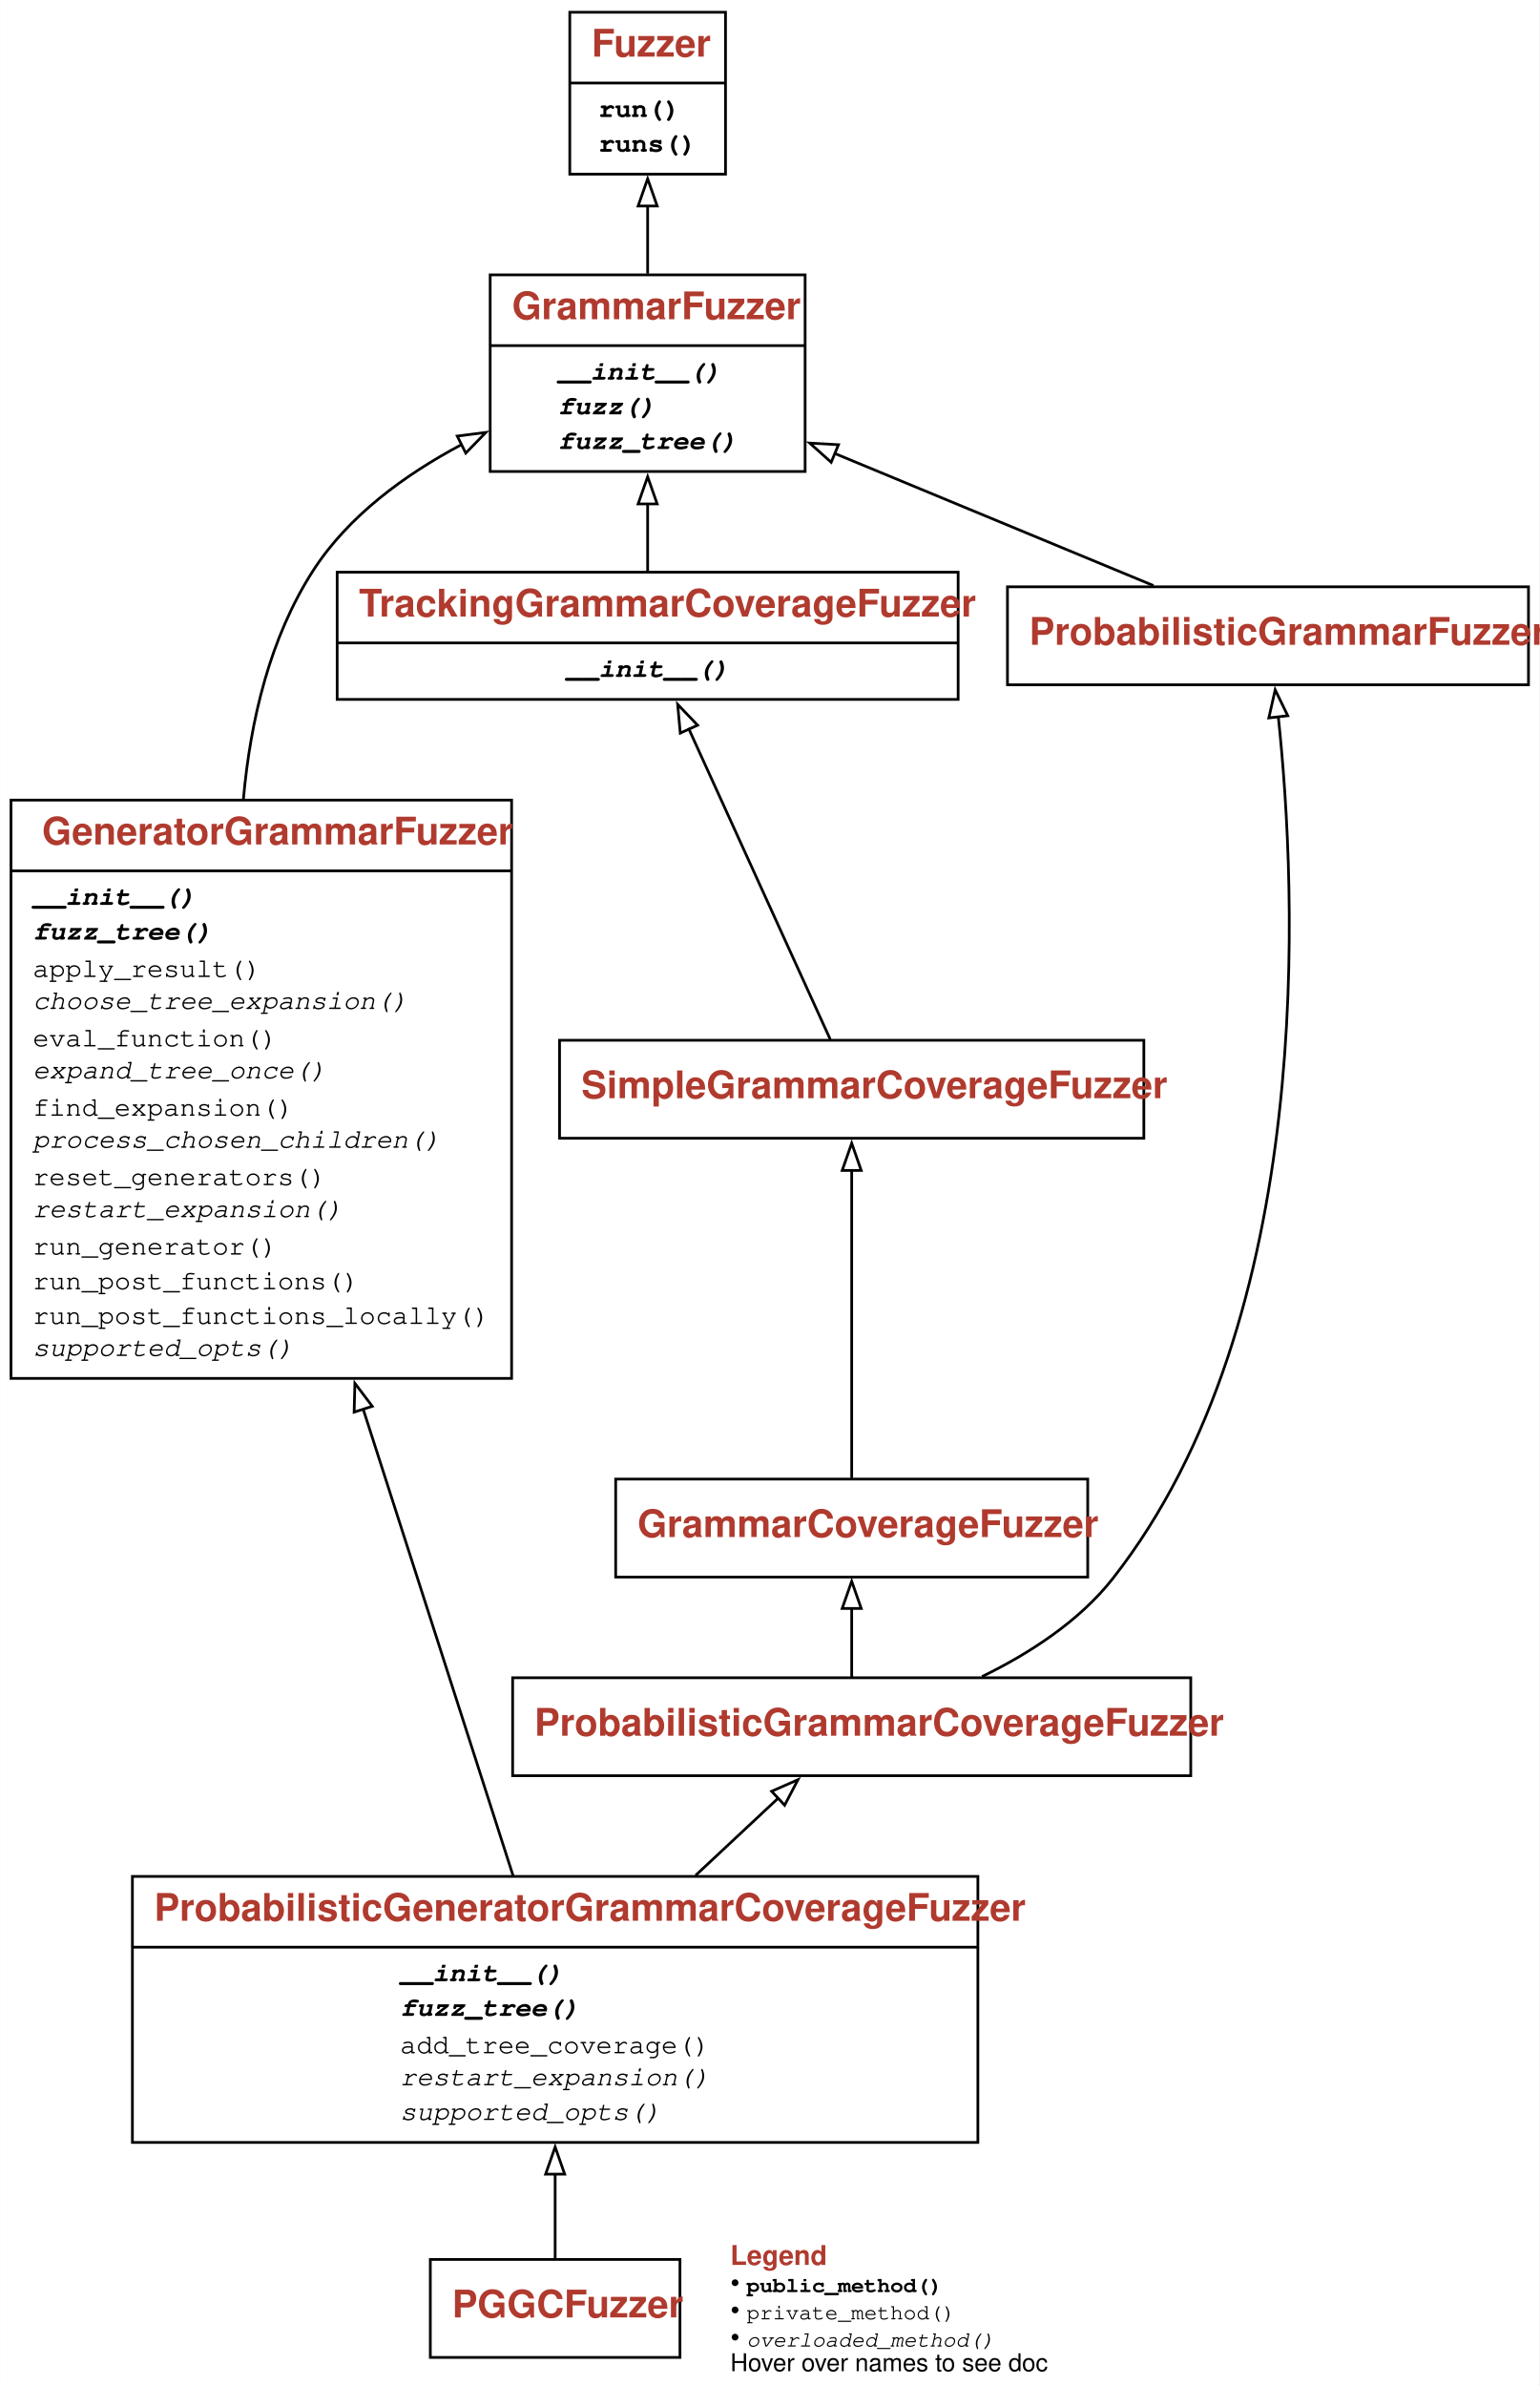
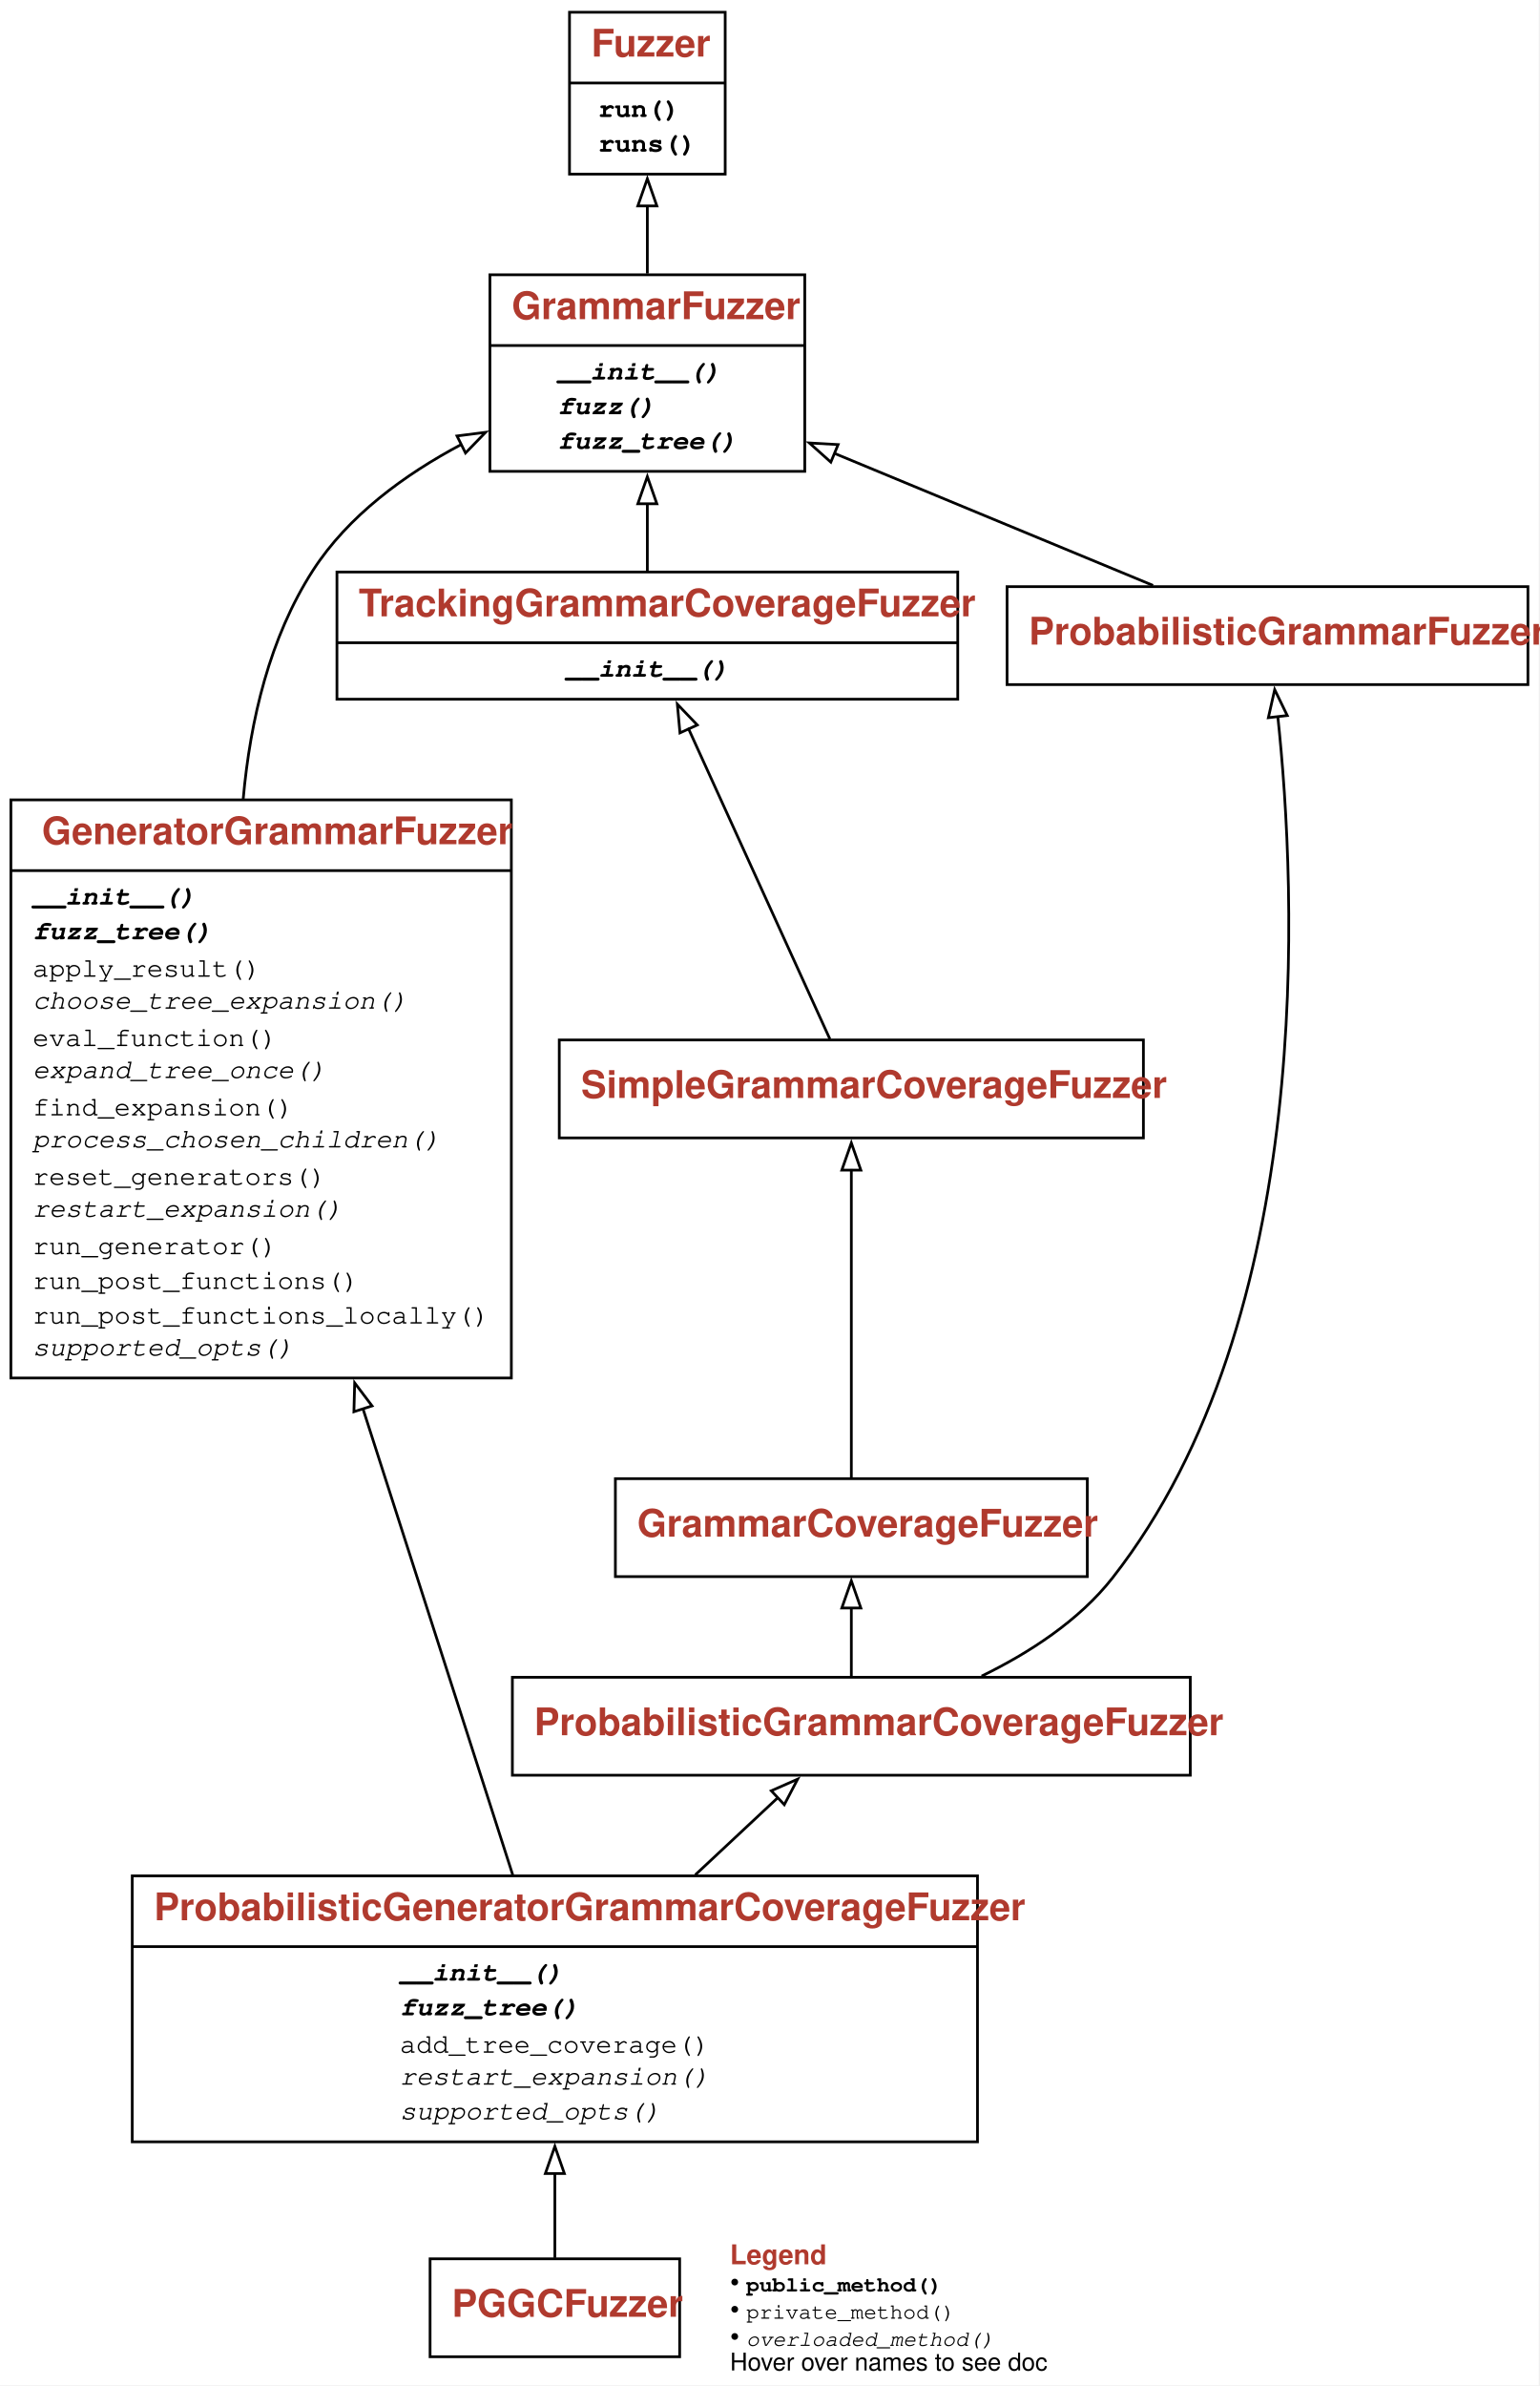
- <svg xmlns="http://www.w3.org/2000/svg" xmlns:xlink="http://www.w3.org/1999/xlink" width="566pt" height="877pt" viewBox="0.00 0.00 565.75 876.75">
+ <svg xmlns="http://www.w3.org/2000/svg" xmlns:xlink="http://www.w3.org/1999/xlink" width="566pt" height="877pt" viewBox="0.00 0.00 566.00 877.00">
  <g id="graph0" class="graph" transform="scale(1 1) rotate(0) translate(4 872.75)">
    <g id="a_graph0">
      <a xlink:title="PGGCFuzzer class hierarchy">
        <polygon fill="white" stroke="none" points="-4,4 -4,-872.75 561.75,-872.75 561.75,4 -4,4" />
      </a>
    </g>
    <g id="node1" class="node">
      <g id="a_node1">
        <a xlink:href="#" xlink:title="class PGGCFuzzer:&#10;The one grammar-based fuzzer that supports all fuzzingbook features">
          <polygon fill="none" stroke="black" points="154.12,-6.5 154.12,-42.5 245.88,-42.5 245.88,-6.5 154.12,-6.5" />
-           <text text-anchor="start" x="162.12" y="-21.2" font-family="Patua One, Helvetica, sans-serif" font-weight="bold" font-size="14.00" fill="#b03a2e">PGGCFuzzer</text>
+           <text xml:space="preserve" text-anchor="start" x="162.12" y="-21.2" font-family="Patua One, Helvetica, sans-serif" font-weight="bold" font-size="14.00" fill="#b03a2e">PGGCFuzzer</text>
        </a>
      </g>
    </g>
    <g id="node2" class="node">
      <g id="a_node2">
        <a xlink:href="#" xlink:title="class ProbabilisticGeneratorGrammarCoverageFuzzer:&#10;Join the features of `GeneratorGrammarFuzzer`&#10;and `ProbabilisticGrammarCoverageFuzzer`">
          <polygon fill="none" stroke="black" points="44.62,-85.5 44.62,-183.25 355.38,-183.25 355.38,-85.5 44.62,-85.5" />
-           <text text-anchor="start" x="52.62" y="-166.95" font-family="Patua One, Helvetica, sans-serif" font-weight="bold" font-size="14.00" fill="#b03a2e">ProbabilisticGeneratorGrammarCoverageFuzzer</text>
+           <text xml:space="preserve" text-anchor="start" x="52.62" y="-166.95" font-family="Patua One, Helvetica, sans-serif" font-weight="bold" font-size="14.00" fill="#b03a2e">ProbabilisticGeneratorGrammarCoverageFuzzer</text>
          <polyline fill="none" stroke="black" points="44.62,-157.25 355.38,-157.25" />
          <g id="a_node2_0">
            <a xlink:href="#" xlink:title="ProbabilisticGeneratorGrammarCoverageFuzzer">
              <g id="a_node2_1">
                <a xlink:href="#" xlink:title="__init__(self, grammar: Dict[str, List[Expansion]], *, replacement_attempts: int = 10, **kwargs) -&gt; None:&#10;Constructor.&#10;`replacement_attempts` - see `GeneratorGrammarFuzzer` constructor.&#10;All other keywords go into `ProbabilisticGrammarFuzzer`.">
-                   <text text-anchor="start" x="143" y="-144.75" font-family="'Fira Mono', 'Source Code Pro', 'Courier', monospace" font-weight="bold" font-style="italic" font-size="10.00">__init__()</text>
+                   <text xml:space="preserve" text-anchor="start" x="143" y="-144.75" font-family="'Fira Mono', 'Source Code Pro', 'Courier', monospace" font-weight="bold" font-style="italic" font-size="10.00">__init__()</text>
                </a>
              </g>
              <g id="a_node2_2">
                <a xlink:href="#" xlink:title="fuzz_tree(self) -&gt; DerivationTree:&#10;Produce a derivation tree from the grammar.">
-                   <text text-anchor="start" x="143" y="-132" font-family="'Fira Mono', 'Source Code Pro', 'Courier', monospace" font-weight="bold" font-style="italic" font-size="10.00">fuzz_tree()</text>
+                   <text xml:space="preserve" text-anchor="start" x="143" y="-132" font-family="'Fira Mono', 'Source Code Pro', 'Courier', monospace" font-weight="bold" font-style="italic" font-size="10.00">fuzz_tree()</text>
                </a>
              </g>
              <g id="a_node2_3">
                <a xlink:href="#" xlink:title="add_tree_coverage(self, tree: DerivationTree) -&gt; None">
-                   <text text-anchor="start" x="143" y="-118.25" font-family="'Fira Mono', 'Source Code Pro', 'Courier', monospace" font-size="10.00">add_tree_coverage()</text>
+                   <text xml:space="preserve" text-anchor="start" x="143" y="-118.25" font-family="'Fira Mono', 'Source Code Pro', 'Courier', monospace" font-size="10.00">add_tree_coverage()</text>
                </a>
              </g>
              <g id="a_node2_4">
                <a xlink:href="#" xlink:title="restart_expansion(self) -&gt; None">
-                   <text text-anchor="start" x="143" y="-106.5" font-family="'Fira Mono', 'Source Code Pro', 'Courier', monospace" font-style="italic" font-size="10.00">restart_expansion()</text>
+                   <text xml:space="preserve" text-anchor="start" x="143" y="-106.5" font-family="'Fira Mono', 'Source Code Pro', 'Courier', monospace" font-style="italic" font-size="10.00">restart_expansion()</text>
                </a>
              </g>
              <g id="a_node2_5">
                <a xlink:href="#" xlink:title="supported_opts(self) -&gt; Set[str]:&#10;Set of supported options. To be overloaded in subclasses.">
-                   <text text-anchor="start" x="143" y="-93.75" font-family="'Fira Mono', 'Source Code Pro', 'Courier', monospace" font-style="italic" font-size="10.00">supported_opts()</text>
+                   <text xml:space="preserve" text-anchor="start" x="143" y="-93.75" font-family="'Fira Mono', 'Source Code Pro', 'Courier', monospace" font-style="italic" font-size="10.00">supported_opts()</text>
                </a>
              </g>
            </a>
          </g>
        </a>
      </g>
    </g>
    <g id="edge1" class="edge">
      <path fill="none" stroke="black" d="M200,-42.83C200,-51.5 200,-62.55 200,-73.93" />
      <polygon fill="none" stroke="black" points="196.5,-73.84 200,-83.84 203.5,-73.84 196.5,-73.84" />
    </g>
    <g id="node3" class="node">
      <g id="a_node3">
        <a xlink:href="#" xlink:title="class GeneratorGrammarFuzzer:&#10;Produce strings from grammars efficiently, using derivation trees.">
          <polygon fill="none" stroke="black" points="0,-366.25 0,-578.75 184,-578.75 184,-366.25 0,-366.25" />
-           <text text-anchor="start" x="11.38" y="-562.45" font-family="Patua One, Helvetica, sans-serif" font-weight="bold" font-size="14.00" fill="#b03a2e">GeneratorGrammarFuzzer</text>
+           <text xml:space="preserve" text-anchor="start" x="11.38" y="-562.45" font-family="Patua One, Helvetica, sans-serif" font-weight="bold" font-size="14.00" fill="#b03a2e">GeneratorGrammarFuzzer</text>
          <polyline fill="none" stroke="black" points="0,-552.75 184,-552.75" />
          <g id="a_node3_6">
            <a xlink:href="#" xlink:title="GeneratorGrammarFuzzer">
              <g id="a_node3_7">
                <a xlink:href="#" xlink:title="__init__(self, grammar: Dict[str, List[Expansion]], replacement_attempts: int = 10, **kwargs) -&gt; None:&#10;Produce strings from `grammar`, starting with `start_symbol`.&#10;If `min_nonterminals` or `max_nonterminals` is given, use them as limits&#10;for the number of nonterminals produced.&#10;If `disp` is set, display the intermediate derivation trees.&#10;If `log` is set, show intermediate steps as text on standard output.">
-                   <text text-anchor="start" x="8" y="-540.25" font-family="'Fira Mono', 'Source Code Pro', 'Courier', monospace" font-weight="bold" font-style="italic" font-size="10.00">__init__()</text>
+                   <text xml:space="preserve" text-anchor="start" x="8" y="-540.25" font-family="'Fira Mono', 'Source Code Pro', 'Courier', monospace" font-weight="bold" font-style="italic" font-size="10.00">__init__()</text>
                </a>
              </g>
              <g id="a_node3_8">
                <a xlink:href="#" xlink:title="fuzz_tree(self) -&gt; DerivationTree:&#10;Produce a derivation tree from the grammar.">
-                   <text text-anchor="start" x="8" y="-527.5" font-family="'Fira Mono', 'Source Code Pro', 'Courier', monospace" font-weight="bold" font-style="italic" font-size="10.00">fuzz_tree()</text>
+                   <text xml:space="preserve" text-anchor="start" x="8" y="-527.5" font-family="'Fira Mono', 'Source Code Pro', 'Courier', monospace" font-weight="bold" font-style="italic" font-size="10.00">fuzz_tree()</text>
                </a>
              </g>
              <g id="a_node3_9">
                <a xlink:href="#" xlink:title="apply_result(self, result: Any, children: List[DerivationTree]) -&gt; List[DerivationTree]">
-                   <text text-anchor="start" x="8" y="-513.75" font-family="'Fira Mono', 'Source Code Pro', 'Courier', monospace" font-size="10.00">apply_result()</text>
+                   <text xml:space="preserve" text-anchor="start" x="8" y="-513.75" font-family="'Fira Mono', 'Source Code Pro', 'Courier', monospace" font-size="10.00">apply_result()</text>
                </a>
              </g>
              <g id="a_node3_10">
                <a xlink:href="#" xlink:title="choose_tree_expansion(self, tree: DerivationTree, expandable_children: List[DerivationTree]) -&gt; int:&#10;Return index of subtree in `expandable_children`&#10;to be selected for expansion. Defaults to random.">
-                   <text text-anchor="start" x="8" y="-502" font-family="'Fira Mono', 'Source Code Pro', 'Courier', monospace" font-style="italic" font-size="10.00">choose_tree_expansion()</text>
+                   <text xml:space="preserve" text-anchor="start" x="8" y="-502" font-family="'Fira Mono', 'Source Code Pro', 'Courier', monospace" font-style="italic" font-size="10.00">choose_tree_expansion()</text>
                </a>
              </g>
              <g id="a_node3_11">
                <a xlink:href="#" xlink:title="eval_function(self, tree, function)">
-                   <text text-anchor="start" x="8" y="-488.25" font-family="'Fira Mono', 'Source Code Pro', 'Courier', monospace" font-size="10.00">eval_function()</text>
+                   <text xml:space="preserve" text-anchor="start" x="8" y="-488.25" font-family="'Fira Mono', 'Source Code Pro', 'Courier', monospace" font-size="10.00">eval_function()</text>
                </a>
              </g>
              <g id="a_node3_12">
                <a xlink:href="#" xlink:title="expand_tree_once(self, tree: DerivationTree) -&gt; DerivationTree:&#10;Choose an unexpanded symbol in tree; expand it.&#10;Can be overloaded in subclasses.">
-                   <text text-anchor="start" x="8" y="-476.5" font-family="'Fira Mono', 'Source Code Pro', 'Courier', monospace" font-style="italic" font-size="10.00">expand_tree_once()</text>
+                   <text xml:space="preserve" text-anchor="start" x="8" y="-476.5" font-family="'Fira Mono', 'Source Code Pro', 'Courier', monospace" font-style="italic" font-size="10.00">expand_tree_once()</text>
                </a>
              </g>
              <g id="a_node3_13">
                <a xlink:href="#" xlink:title="find_expansion(self, tree)">
-                   <text text-anchor="start" x="8" y="-462.75" font-family="'Fira Mono', 'Source Code Pro', 'Courier', monospace" font-size="10.00">find_expansion()</text>
+                   <text xml:space="preserve" text-anchor="start" x="8" y="-462.75" font-family="'Fira Mono', 'Source Code Pro', 'Courier', monospace" font-size="10.00">find_expansion()</text>
                </a>
              </g>
              <g id="a_node3_14">
                <a xlink:href="#" xlink:title="process_chosen_children(self, children: List[DerivationTree], expansion: Expansion) -&gt; List[DerivationTree]:&#10;Process children after selection.  By default, does nothing.">
-                   <text text-anchor="start" x="8" y="-451" font-family="'Fira Mono', 'Source Code Pro', 'Courier', monospace" font-style="italic" font-size="10.00">process_chosen_children()</text>
+                   <text xml:space="preserve" text-anchor="start" x="8" y="-451" font-family="'Fira Mono', 'Source Code Pro', 'Courier', monospace" font-style="italic" font-size="10.00">process_chosen_children()</text>
                </a>
              </g>
              <g id="a_node3_15">
                <a xlink:href="#" xlink:title="reset_generators(self) -&gt; None">
-                   <text text-anchor="start" x="8" y="-437.25" font-family="'Fira Mono', 'Source Code Pro', 'Courier', monospace" font-size="10.00">reset_generators()</text>
+                   <text xml:space="preserve" text-anchor="start" x="8" y="-437.25" font-family="'Fira Mono', 'Source Code Pro', 'Courier', monospace" font-size="10.00">reset_generators()</text>
                </a>
              </g>
              <g id="a_node3_16">
                <a xlink:href="#" xlink:title="restart_expansion(self) -&gt; None">
-                   <text text-anchor="start" x="8" y="-425.5" font-family="'Fira Mono', 'Source Code Pro', 'Courier', monospace" font-style="italic" font-size="10.00">restart_expansion()</text>
+                   <text xml:space="preserve" text-anchor="start" x="8" y="-425.5" font-family="'Fira Mono', 'Source Code Pro', 'Courier', monospace" font-style="italic" font-size="10.00">restart_expansion()</text>
                </a>
              </g>
              <g id="a_node3_17">
                <a xlink:href="#" xlink:title="run_generator(self, expansion: Expansion, function: Callable) -&gt; Iterator">
-                   <text text-anchor="start" x="8" y="-411.75" font-family="'Fira Mono', 'Source Code Pro', 'Courier', monospace" font-size="10.00">run_generator()</text>
+                   <text xml:space="preserve" text-anchor="start" x="8" y="-411.75" font-family="'Fira Mono', 'Source Code Pro', 'Courier', monospace" font-size="10.00">run_generator()</text>
                </a>
              </g>
              <g id="a_node3_18">
                <a xlink:href="#" xlink:title="run_post_functions(self, tree: DerivationTree, depth: Union[int, float] = inf) -&gt; Tuple[bool, Optional[List[DerivationTree]]]">
-                   <text text-anchor="start" x="8" y="-399" font-family="'Fira Mono', 'Source Code Pro', 'Courier', monospace" font-size="10.00">run_post_functions()</text>
+                   <text xml:space="preserve" text-anchor="start" x="8" y="-399" font-family="'Fira Mono', 'Source Code Pro', 'Courier', monospace" font-size="10.00">run_post_functions()</text>
                </a>
              </g>
              <g id="a_node3_19">
                <a xlink:href="#" xlink:title="run_post_functions_locally(self, new_tree: DerivationTree) -&gt; DerivationTree">
-                   <text text-anchor="start" x="8" y="-386.25" font-family="'Fira Mono', 'Source Code Pro', 'Courier', monospace" font-size="10.00">run_post_functions_locally()</text>
+                   <text xml:space="preserve" text-anchor="start" x="8" y="-386.25" font-family="'Fira Mono', 'Source Code Pro', 'Courier', monospace" font-size="10.00">run_post_functions_locally()</text>
                </a>
              </g>
              <g id="a_node3_20">
                <a xlink:href="#" xlink:title="supported_opts(self) -&gt; Set[str]:&#10;Set of supported options. To be overloaded in subclasses.">
-                   <text text-anchor="start" x="8" y="-374.5" font-family="'Fira Mono', 'Source Code Pro', 'Courier', monospace" font-style="italic" font-size="10.00">supported_opts()</text>
+                   <text xml:space="preserve" text-anchor="start" x="8" y="-374.5" font-family="'Fira Mono', 'Source Code Pro', 'Courier', monospace" font-style="italic" font-size="10.00">supported_opts()</text>
                </a>
              </g>
            </a>
          </g>
        </a>
      </g>
    </g>
    <g id="edge2" class="edge">
      <path fill="none" stroke="black" d="M184.53,-183.53C170.2,-228.14 148.31,-296.25 129.42,-355.03" />
      <polygon fill="none" stroke="black" points="126.12,-353.86 126.4,-364.45 132.79,-356 126.12,-353.86" />
    </g>
    <g id="node6" class="node">
      <g id="a_node6">
        <a xlink:href="ProbabilisticGrammarFuzzer.ipynb" xlink:title="class ProbabilisticGrammarCoverageFuzzer:&#10;Produce from grammars, aiming for coverage of all expansions.">
          <polygon fill="none" stroke="black" points="184.38,-220.25 184.38,-256.25 433.62,-256.25 433.62,-220.25 184.38,-220.25" />
-           <text text-anchor="start" x="192.38" y="-234.95" font-family="Patua One, Helvetica, sans-serif" font-weight="bold" font-size="14.00" fill="#b03a2e">ProbabilisticGrammarCoverageFuzzer</text>
+           <text xml:space="preserve" text-anchor="start" x="192.38" y="-234.95" font-family="Patua One, Helvetica, sans-serif" font-weight="bold" font-size="14.00" fill="#b03a2e">ProbabilisticGrammarCoverageFuzzer</text>
        </a>
      </g>
    </g>
    <g id="edge5" class="edge">
      <path fill="none" stroke="black" d="M251.63,-183.63C262.14,-193.45 272.79,-203.4 282.01,-212.03" />
      <polygon fill="none" stroke="black" points="279.57,-214.53 289.26,-218.8 284.35,-209.42 279.57,-214.53" />
    </g>
    <g id="node4" class="node">
      <g id="a_node4">
        <a xlink:href="GrammarFuzzer.ipynb" xlink:title="class GrammarFuzzer:&#10;Produce strings from grammars efficiently, using derivation trees.">
          <polygon fill="none" stroke="black" points="176.12,-699.5 176.12,-771.75 291.88,-771.75 291.88,-699.5 176.12,-699.5" />
-           <text text-anchor="start" x="184.12" y="-755.45" font-family="Patua One, Helvetica, sans-serif" font-weight="bold" font-size="14.00" fill="#b03a2e">GrammarFuzzer</text>
+           <text xml:space="preserve" text-anchor="start" x="184.12" y="-755.45" font-family="Patua One, Helvetica, sans-serif" font-weight="bold" font-size="14.00" fill="#b03a2e">GrammarFuzzer</text>
          <polyline fill="none" stroke="black" points="176.12,-745.75 291.88,-745.75" />
          <g id="a_node4_21">
            <a xlink:href="#" xlink:title="GrammarFuzzer">
              <g id="a_node4_22">
                <a xlink:href="GrammarFuzzer.ipynb" xlink:title="__init__(self, grammar: Dict[str, List[Expansion]], start_symbol: str = '&lt;start&gt;', min_nonterminals: int = 0, max_nonterminals: int = 10, disp: bool = False, log: Union[bool, int] = False) -&gt; None:&#10;Produce strings from `grammar`, starting with `start_symbol`.&#10;If `min_nonterminals` or `max_nonterminals` is given, use them as limits&#10;for the number of nonterminals produced.&#10;If `disp` is set, display the intermediate derivation trees.&#10;If `log` is set, show intermediate steps as text on standard output.">
-                   <text text-anchor="start" x="201" y="-733.25" font-family="'Fira Mono', 'Source Code Pro', 'Courier', monospace" font-weight="bold" font-style="italic" font-size="10.00">__init__()</text>
+                   <text xml:space="preserve" text-anchor="start" x="201" y="-733.25" font-family="'Fira Mono', 'Source Code Pro', 'Courier', monospace" font-weight="bold" font-style="italic" font-size="10.00">__init__()</text>
                </a>
              </g>
              <g id="a_node4_23">
                <a xlink:href="GrammarFuzzer.ipynb" xlink:title="fuzz(self) -&gt; str:&#10;Produce a string from the grammar.">
-                   <text text-anchor="start" x="201" y="-720.5" font-family="'Fira Mono', 'Source Code Pro', 'Courier', monospace" font-weight="bold" font-style="italic" font-size="10.00">fuzz()</text>
+                   <text xml:space="preserve" text-anchor="start" x="201" y="-720.5" font-family="'Fira Mono', 'Source Code Pro', 'Courier', monospace" font-weight="bold" font-style="italic" font-size="10.00">fuzz()</text>
                </a>
              </g>
              <g id="a_node4_24">
                <a xlink:href="GrammarFuzzer.ipynb" xlink:title="fuzz_tree(self) -&gt; DerivationTree:&#10;Produce a derivation tree from the grammar.">
-                   <text text-anchor="start" x="201" y="-707.75" font-family="'Fira Mono', 'Source Code Pro', 'Courier', monospace" font-weight="bold" font-style="italic" font-size="10.00">fuzz_tree()</text>
+                   <text xml:space="preserve" text-anchor="start" x="201" y="-707.75" font-family="'Fira Mono', 'Source Code Pro', 'Courier', monospace" font-weight="bold" font-style="italic" font-size="10.00">fuzz_tree()</text>
                </a>
              </g>
            </a>
          </g>
        </a>
      </g>
    </g>
    <g id="edge3" class="edge">
      <path fill="none" stroke="black" d="M85.42,-579.11C88.01,-608.15 95.17,-638.39 111,-663 123.98,-683.18 144.82,-698.36 165.67,-709.42" />
      <polygon fill="none" stroke="black" points="164.02,-712.51 174.53,-713.85 167.15,-706.25 164.02,-712.51" />
    </g>
    <g id="node5" class="node">
      <g id="a_node5">
        <a xlink:href="Fuzzer.ipynb" xlink:title="class Fuzzer:&#10;Base class for fuzzers.">
          <polygon fill="none" stroke="black" points="205.38,-808.75 205.38,-868.25 262.62,-868.25 262.62,-808.75 205.38,-808.75" />
-           <text text-anchor="start" x="213.38" y="-851.95" font-family="Patua One, Helvetica, sans-serif" font-weight="bold" font-size="14.00" fill="#b03a2e">Fuzzer</text>
+           <text xml:space="preserve" text-anchor="start" x="213.38" y="-851.95" font-family="Patua One, Helvetica, sans-serif" font-weight="bold" font-size="14.00" fill="#b03a2e">Fuzzer</text>
          <polyline fill="none" stroke="black" points="205.38,-842.25 262.62,-842.25" />
          <g id="a_node5_25">
            <a xlink:href="#" xlink:title="Fuzzer">
              <g id="a_node5_26">
                <a xlink:href="Fuzzer.ipynb" xlink:title="run(self, runner: Fuzzer.Runner = &lt;Fuzzer.Runner object&gt;) -&gt; Tuple[subprocess.CompletedProcess, str]:&#10;Run `runner` with fuzz input">
-                   <text text-anchor="start" x="216" y="-829.75" font-family="'Fira Mono', 'Source Code Pro', 'Courier', monospace" font-weight="bold" font-size="10.00">run()</text>
+                   <text xml:space="preserve" text-anchor="start" x="216" y="-829.75" font-family="'Fira Mono', 'Source Code Pro', 'Courier', monospace" font-weight="bold" font-size="10.00">run()</text>
                </a>
              </g>
              <g id="a_node5_27">
                <a xlink:href="Fuzzer.ipynb" xlink:title="runs(self, runner: Fuzzer.Runner = &lt;Fuzzer.PrintRunner object&gt;, trials: int = 10) -&gt; List[Tuple[subprocess.CompletedProcess, str]]:&#10;Run `runner` with fuzz input, `trials` times">
-                   <text text-anchor="start" x="216" y="-817" font-family="'Fira Mono', 'Source Code Pro', 'Courier', monospace" font-weight="bold" font-size="10.00">runs()</text>
+                   <text xml:space="preserve" text-anchor="start" x="216" y="-817" font-family="'Fira Mono', 'Source Code Pro', 'Courier', monospace" font-weight="bold" font-size="10.00">runs()</text>
                </a>
              </g>
            </a>
          </g>
        </a>
      </g>
    </g>
    <g id="edge4" class="edge">
      <path fill="none" stroke="black" d="M234,-772.19C234,-780.29 234,-788.94 234,-797.22" />
      <polygon fill="none" stroke="black" points="230.5,-797.06 234,-807.06 237.5,-797.06 230.5,-797.06" />
    </g>
    <g id="node7" class="node">
      <g id="a_node7">
        <a xlink:href="GrammarCoverageFuzzer.ipynb" xlink:title="class GrammarCoverageFuzzer:&#10;Produce from grammars, aiming for coverage of all expansions.">
          <polygon fill="none" stroke="black" points="222.25,-293.25 222.25,-329.25 395.75,-329.25 395.75,-293.25 222.25,-293.25" />
-           <text text-anchor="start" x="230.25" y="-307.95" font-family="Patua One, Helvetica, sans-serif" font-weight="bold" font-size="14.00" fill="#b03a2e">GrammarCoverageFuzzer</text>
+           <text xml:space="preserve" text-anchor="start" x="230.25" y="-307.95" font-family="Patua One, Helvetica, sans-serif" font-weight="bold" font-size="14.00" fill="#b03a2e">GrammarCoverageFuzzer</text>
        </a>
      </g>
    </g>
    <g id="edge6" class="edge">
      <path fill="none" stroke="black" d="M309,-256.44C309,-264.02 309,-273.15 309,-281.71" />
      <polygon fill="none" stroke="black" points="305.5,-281.71 309,-291.71 312.5,-281.71 305.5,-281.71" />
    </g>
    <g id="node10" class="node">
      <g id="a_node10">
        <a xlink:href="ProbabilisticGrammarFuzzer.ipynb" xlink:title="class ProbabilisticGrammarFuzzer:&#10;A grammar-based fuzzer respecting probabilities in grammars.">
          <polygon fill="none" stroke="black" points="366.25,-621.12 366.25,-657.12 557.75,-657.12 557.75,-621.12 366.25,-621.12" />
-           <text text-anchor="start" x="374.25" y="-635.83" font-family="Patua One, Helvetica, sans-serif" font-weight="bold" font-size="14.00" fill="#b03a2e">ProbabilisticGrammarFuzzer</text>
+           <text xml:space="preserve" text-anchor="start" x="374.25" y="-635.83" font-family="Patua One, Helvetica, sans-serif" font-weight="bold" font-size="14.00" fill="#b03a2e">ProbabilisticGrammarFuzzer</text>
        </a>
      </g>
    </g>
    <g id="edge10" class="edge">
      <path fill="none" stroke="black" d="M356.9,-256.68C374.27,-265.15 392.64,-276.98 405,-292.75 480.03,-388.45 472.59,-545.56 465.77,-609.61" />
      <polygon fill="none" stroke="black" points="462.32,-608.95 464.65,-619.28 469.27,-609.75 462.32,-608.95" />
    </g>
    <g id="node8" class="node">
      <g id="a_node8">
        <a xlink:href="GrammarCoverageFuzzer.ipynb" xlink:title="class SimpleGrammarCoverageFuzzer:&#10;When choosing expansions, prefer expansions not covered.">
          <polygon fill="none" stroke="black" points="201.62,-454.5 201.62,-490.5 416.38,-490.5 416.38,-454.5 201.62,-454.5" />
-           <text text-anchor="start" x="209.62" y="-469.2" font-family="Patua One, Helvetica, sans-serif" font-weight="bold" font-size="14.00" fill="#b03a2e">SimpleGrammarCoverageFuzzer</text>
+           <text xml:space="preserve" text-anchor="start" x="209.62" y="-469.2" font-family="Patua One, Helvetica, sans-serif" font-weight="bold" font-size="14.00" fill="#b03a2e">SimpleGrammarCoverageFuzzer</text>
        </a>
      </g>
    </g>
    <g id="edge7" class="edge">
      <path fill="none" stroke="black" d="M309,-329.6C309,-356.88 309,-410.1 309,-443.04" />
      <polygon fill="none" stroke="black" points="305.5,-442.66 309,-452.66 312.5,-442.66 305.5,-442.66" />
    </g>
    <g id="node9" class="node">
      <g id="a_node9">
        <a xlink:href="GrammarCoverageFuzzer.ipynb" xlink:title="class TrackingGrammarCoverageFuzzer:&#10;Track grammar coverage during production">
          <polygon fill="none" stroke="black" points="119.88,-615.75 119.88,-662.5 348.12,-662.5 348.12,-615.75 119.88,-615.75" />
-           <text text-anchor="start" x="127.88" y="-646.2" font-family="Patua One, Helvetica, sans-serif" font-weight="bold" font-size="14.00" fill="#b03a2e">TrackingGrammarCoverageFuzzer</text>
+           <text xml:space="preserve" text-anchor="start" x="127.88" y="-646.2" font-family="Patua One, Helvetica, sans-serif" font-weight="bold" font-size="14.00" fill="#b03a2e">TrackingGrammarCoverageFuzzer</text>
          <polyline fill="none" stroke="black" points="119.88,-636.5 348.12,-636.5" />
          <g id="a_node9_28">
            <a xlink:href="#" xlink:title="TrackingGrammarCoverageFuzzer">
              <g id="a_node9_29">
                <a xlink:href="GrammarCoverageFuzzer.ipynb" xlink:title="__init__(self, *args, **kwargs) -&gt; None:&#10;Produce strings from `grammar`, starting with `start_symbol`.&#10;If `min_nonterminals` or `max_nonterminals` is given, use them as limits&#10;for the number of nonterminals produced.&#10;If `disp` is set, display the intermediate derivation trees.&#10;If `log` is set, show intermediate steps as text on standard output.">
-                   <text text-anchor="start" x="204" y="-624" font-family="'Fira Mono', 'Source Code Pro', 'Courier', monospace" font-weight="bold" font-style="italic" font-size="10.00">__init__()</text>
+                   <text xml:space="preserve" text-anchor="start" x="204" y="-624" font-family="'Fira Mono', 'Source Code Pro', 'Courier', monospace" font-weight="bold" font-style="italic" font-size="10.00">__init__()</text>
                </a>
              </g>
            </a>
          </g>
        </a>
      </g>
    </g>
    <g id="edge8" class="edge">
      <path fill="none" stroke="black" d="M301.12,-490.81C288.78,-517.89 264.7,-570.75 248.99,-605.23" />
      <polygon fill="none" stroke="black" points="245.99,-603.37 245.03,-613.92 252.36,-606.27 245.99,-603.37" />
    </g>
    <g id="edge9" class="edge">
      <path fill="none" stroke="black" d="M234,-662.52C234,-670.11 234,-678.9 234,-687.67" />
      <polygon fill="none" stroke="black" points="230.5,-687.58 234,-697.58 237.5,-687.58 230.5,-687.58" />
    </g>
    <g id="edge11" class="edge">
      <path fill="none" stroke="black" d="M419.92,-657.57C387.1,-671.17 340.85,-690.34 302.69,-706.15" />
      <polygon fill="none" stroke="black" points="301.46,-702.88 293.56,-709.94 304.14,-709.34 301.46,-702.88" />
    </g>
    <g id="node11" class="node">
-       <text text-anchor="start" x="264.38" y="-40.5" font-family="Patua One, Helvetica, sans-serif" font-weight="bold" font-size="10.00" fill="#b03a2e">Legend</text>
-       <text text-anchor="start" x="264.38" y="-30.5" font-family="Patua One, Helvetica, sans-serif" font-size="10.00">• </text>
-       <text text-anchor="start" x="270.38" y="-30.5" font-family="'Fira Mono', 'Source Code Pro', 'Courier', monospace" font-weight="bold" font-size="8.00">public_method()</text>
-       <text text-anchor="start" x="264.38" y="-20.5" font-family="Patua One, Helvetica, sans-serif" font-size="10.00">• </text>
-       <text text-anchor="start" x="270.38" y="-20.5" font-family="'Fira Mono', 'Source Code Pro', 'Courier', monospace" font-size="8.00">private_method()</text>
-       <text text-anchor="start" x="264.38" y="-10.5" font-family="Patua One, Helvetica, sans-serif" font-size="10.00">• </text>
-       <text text-anchor="start" x="270.38" y="-10.5" font-family="'Fira Mono', 'Source Code Pro', 'Courier', monospace" font-style="italic" font-size="8.00">overloaded_method()</text>
-       <text text-anchor="start" x="264.38" y="-1.45" font-family="Helvetica,sans-Serif" font-size="9.00">Hover over names to see doc</text>
+       <text xml:space="preserve" text-anchor="start" x="264.38" y="-40.5" font-family="Patua One, Helvetica, sans-serif" font-weight="bold" font-size="10.00" fill="#b03a2e">Legend</text>
+       <text xml:space="preserve" text-anchor="start" x="264.38" y="-30.5" font-family="Patua One, Helvetica, sans-serif" font-size="10.00">• </text>
+       <text xml:space="preserve" text-anchor="start" x="270.38" y="-30.5" font-family="'Fira Mono', 'Source Code Pro', 'Courier', monospace" font-weight="bold" font-size="8.00">public_method()</text>
+       <text xml:space="preserve" text-anchor="start" x="264.38" y="-20.5" font-family="Patua One, Helvetica, sans-serif" font-size="10.00">• </text>
+       <text xml:space="preserve" text-anchor="start" x="270.38" y="-20.5" font-family="'Fira Mono', 'Source Code Pro', 'Courier', monospace" font-size="8.00">private_method()</text>
+       <text xml:space="preserve" text-anchor="start" x="264.38" y="-10.5" font-family="Patua One, Helvetica, sans-serif" font-size="10.00">• </text>
+       <text xml:space="preserve" text-anchor="start" x="270.38" y="-10.5" font-family="'Fira Mono', 'Source Code Pro', 'Courier', monospace" font-style="italic" font-size="8.00">overloaded_method()</text>
+       <text xml:space="preserve" text-anchor="start" x="264.38" y="-1.45" font-family="Helvetica,sans-Serif" font-size="9.00">Hover over names to see doc</text>
    </g>
  </g>
</svg>
